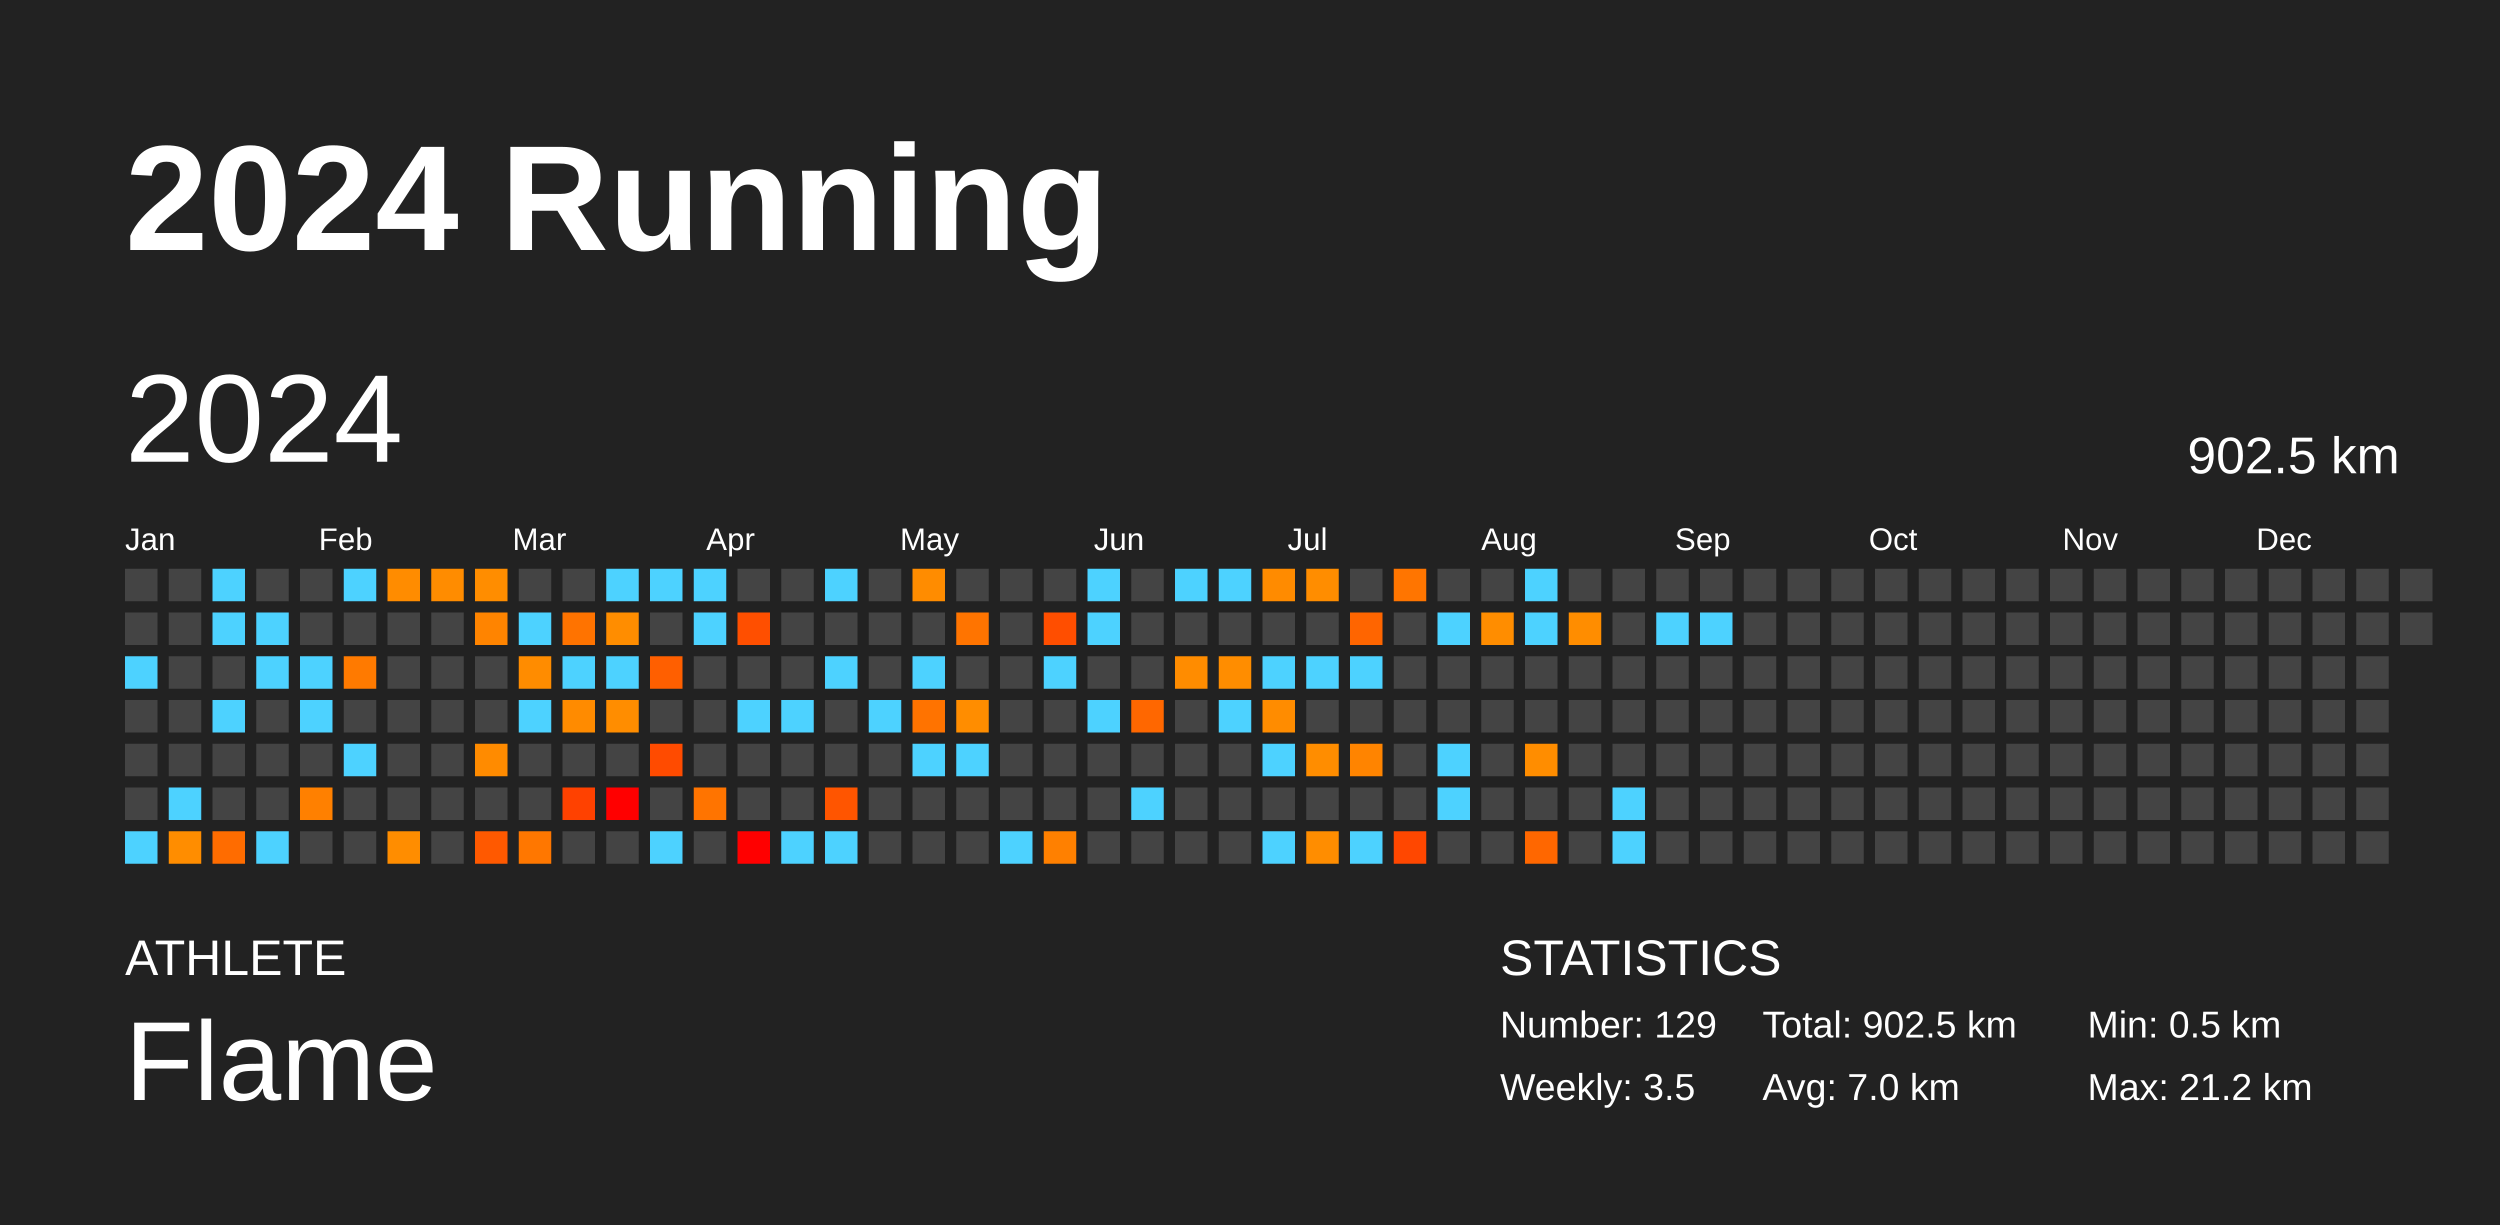
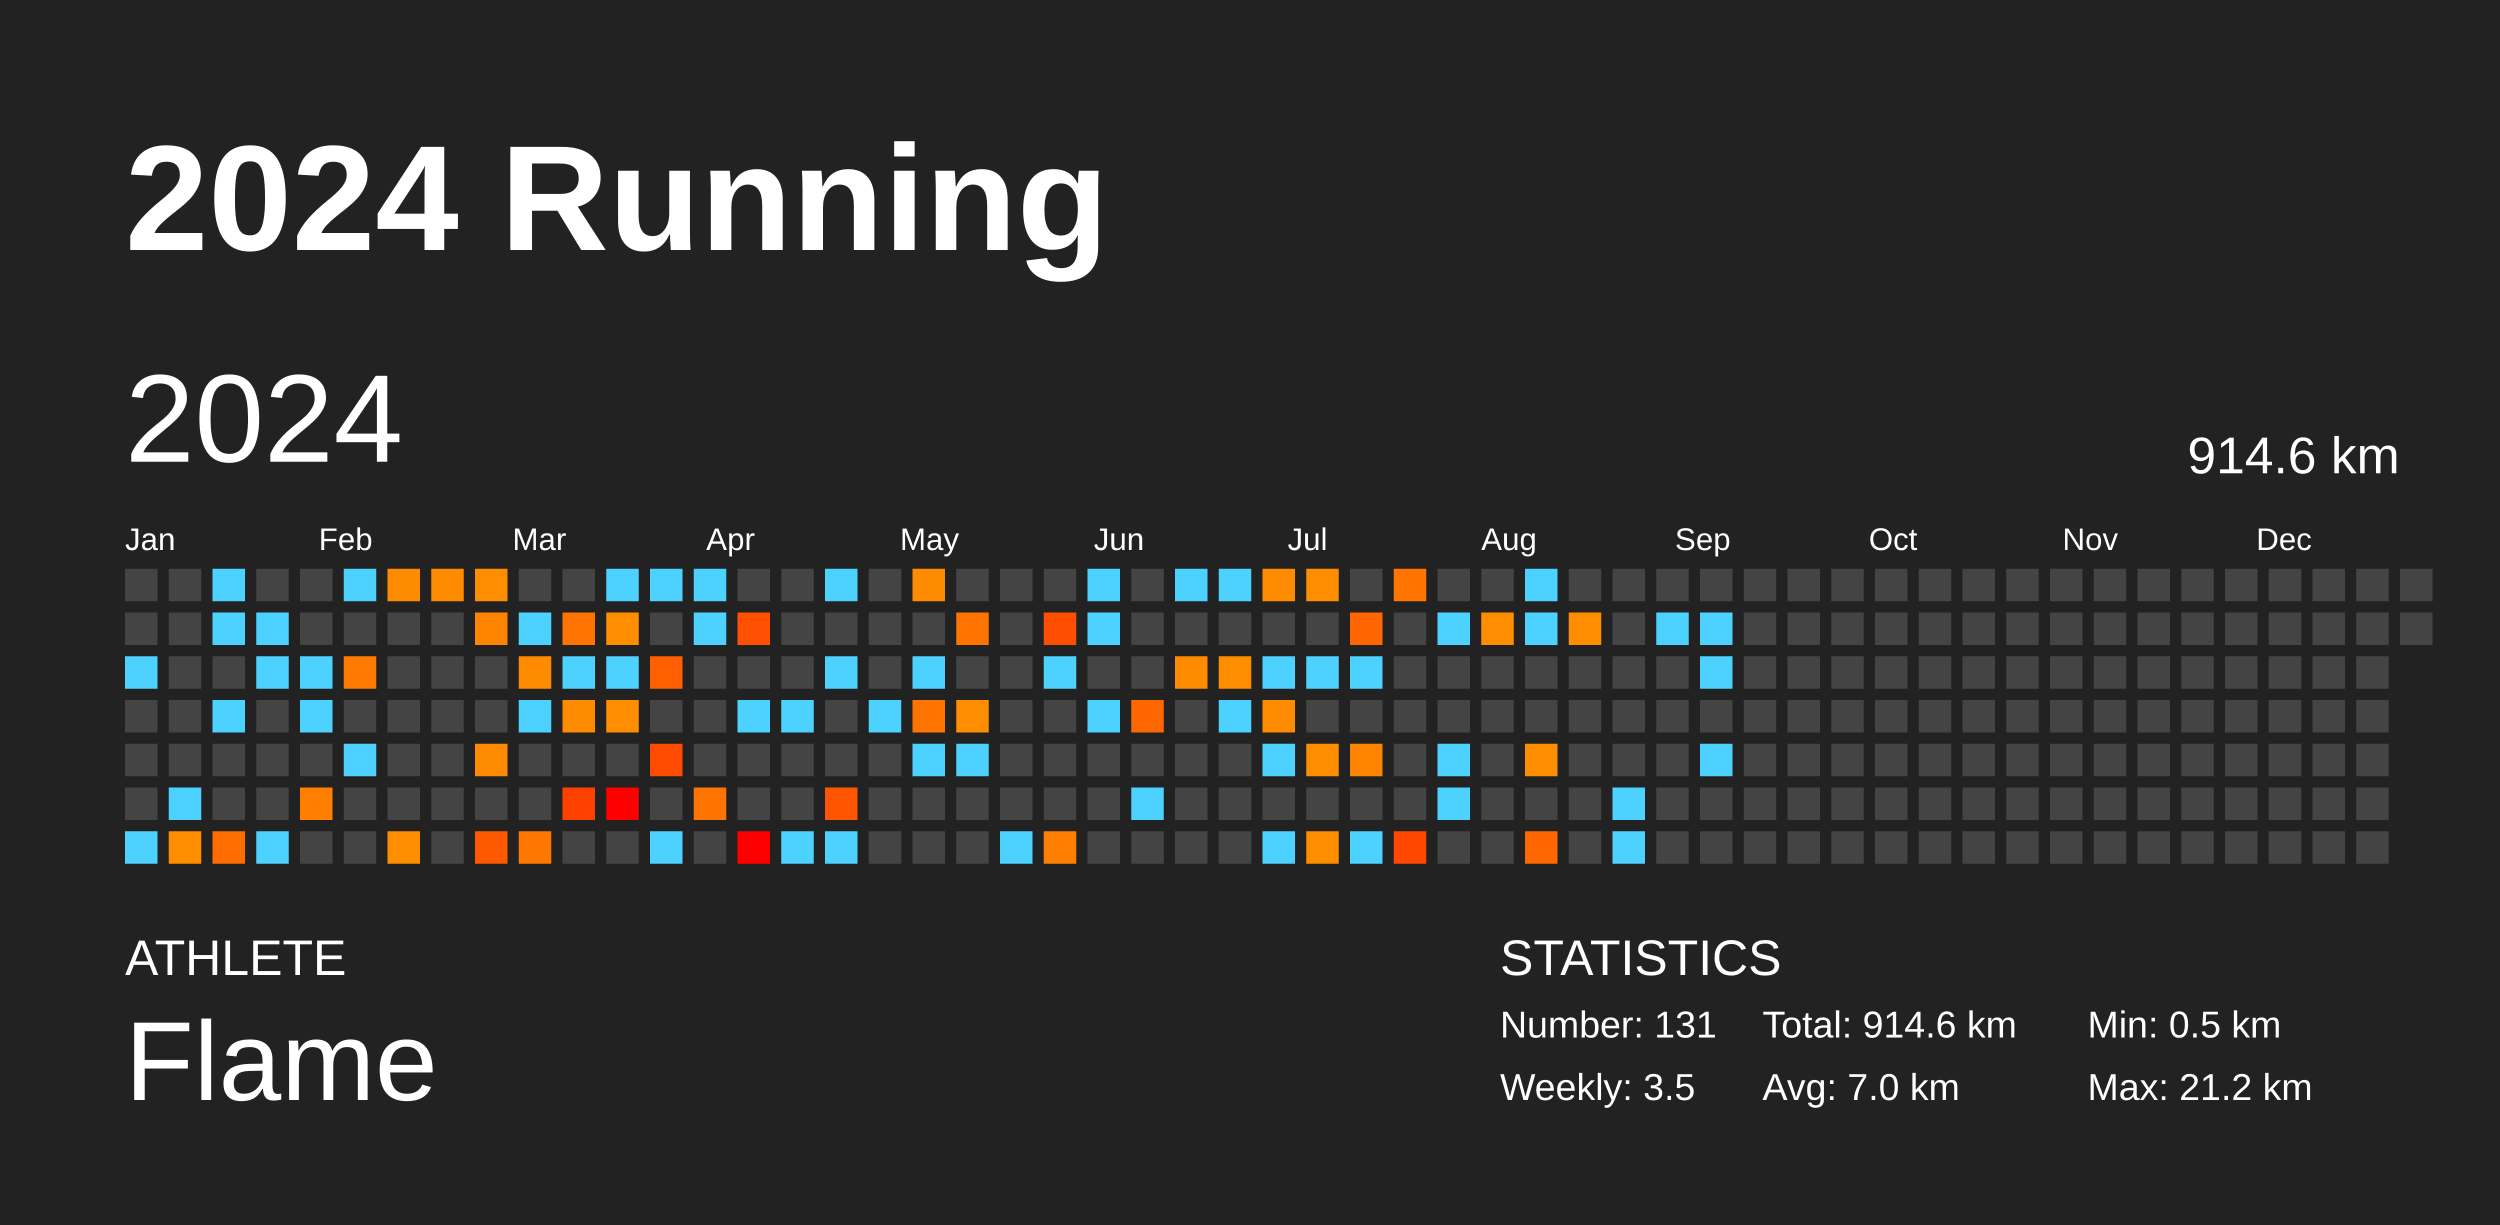
<svg xmlns="http://www.w3.org/2000/svg" baseProfile="full" height="98mm" version="1.1" viewBox="0,0,200,98" width="200mm">
  <defs />
  <rect fill="#222222" height="98" width="200" x="0" y="0" />
  <text fill="#FFFFFF" style="font-size:12px; font-family:Arial; font-weight:bold;" x="10" y="20">2024 Running</text>
  <text fill="#FFFFFF" style="font-size:4px; font-family:Arial" x="10" y="78">ATHLETE</text>
  <text fill="#FFFFFF" style="font-size:9px; font-family:Arial" x="10" y="88">Flame</text>
  <text fill="#FFFFFF" style="font-size:4px; font-family:Arial" x="120" y="78">STATISTICS</text>
-   <text fill="#FFFFFF" style="font-size:3px; font-family:Arial" x="120" y="83">Number: 129</text>
+   <text fill="#FFFFFF" style="font-size:3px; font-family:Arial" x="120" y="83">Number: 131</text>
  <text fill="#FFFFFF" style="font-size:3px; font-family:Arial" x="120" y="88">Weekly: 3.5</text>
-   <text fill="#FFFFFF" style="font-size:3px; font-family:Arial" x="141" y="83">Total: 902.5 km</text>
+   <text fill="#FFFFFF" style="font-size:3px; font-family:Arial" x="141" y="83">Total: 914.6 km</text>
  <text fill="#FFFFFF" style="font-size:3px; font-family:Arial" x="141" y="88">Avg: 7.0 km</text>
  <text fill="#FFFFFF" style="font-size:3px; font-family:Arial" x="167" y="83">Min: 0.5 km</text>
  <text fill="#FFFFFF" style="font-size:3px; font-family:Arial" x="167" y="88">Max: 21.2 km</text>
  <text dominant-baseline="hanging" fill="#FFFFFF" style="font-size:10.0px; font-family:Arial;" x="10" y="30">2024</text>
-   <text dominant-baseline="hanging" fill="#FFFFFF" style="font-size:4.125px; font-family:Arial;" x="175" y="35">902.5 km</text>
+   <text dominant-baseline="hanging" fill="#FFFFFF" style="font-size:4.125px; font-family:Arial;" x="175" y="35">914.6 km</text>
  <text fill="#FFFFFF" style="font-size:2.5px; font-family:Arial" x="10.0" y="44">Jan</text>
  <text fill="#FFFFFF" style="font-size:2.5px; font-family:Arial" x="25.5" y="44">Feb</text>
  <text fill="#FFFFFF" style="font-size:2.5px; font-family:Arial" x="41.0" y="44">Mar</text>
  <text fill="#FFFFFF" style="font-size:2.5px; font-family:Arial" x="56.5" y="44">Apr</text>
  <text fill="#FFFFFF" style="font-size:2.5px; font-family:Arial" x="72.0" y="44">May</text>
  <text fill="#FFFFFF" style="font-size:2.5px; font-family:Arial" x="87.5" y="44">Jun</text>
  <text fill="#FFFFFF" style="font-size:2.5px; font-family:Arial" x="103.0" y="44">Jul</text>
  <text fill="#FFFFFF" style="font-size:2.5px; font-family:Arial" x="118.5" y="44">Aug</text>
  <text fill="#FFFFFF" style="font-size:2.5px; font-family:Arial" x="134.0" y="44">Sep</text>
  <text fill="#FFFFFF" style="font-size:2.5px; font-family:Arial" x="149.5" y="44">Oct</text>
  <text fill="#FFFFFF" style="font-size:2.5px; font-family:Arial" x="165.0" y="44">Nov</text>
  <text fill="#FFFFFF" style="font-size:2.5px; font-family:Arial" x="180.5" y="44">Dec</text>
  <rect fill="#444444" height="2.6" width="2.6" x="10.0" y="45.5" />
  <rect fill="#444444" height="2.6" width="2.6" x="10.0" y="49.0" />
  <rect fill="#4dd2ff" height="2.6" width="2.6" x="10.0" y="52.5" />
  <rect fill="#444444" height="2.6" width="2.6" x="10.0" y="56.0" />
  <rect fill="#444444" height="2.6" width="2.6" x="10.0" y="59.5" />
  <rect fill="#444444" height="2.6" width="2.6" x="10.0" y="63.0" />
  <rect fill="#4dd2ff" height="2.6" width="2.6" x="10.0" y="66.5" />
  <rect fill="#444444" height="2.6" width="2.6" x="13.5" y="45.5" />
  <rect fill="#444444" height="2.6" width="2.6" x="13.5" y="49.0" />
  <rect fill="#444444" height="2.6" width="2.6" x="13.5" y="52.5" />
  <rect fill="#444444" height="2.6" width="2.6" x="13.5" y="56.0" />
  <rect fill="#444444" height="2.6" width="2.6" x="13.5" y="59.5" />
  <rect fill="#4dd2ff" height="2.6" width="2.6" x="13.5" y="63.0" />
  <rect fill="#ff8d00" height="2.6" width="2.6" x="13.5" y="66.5" />
  <rect fill="#4dd2ff" height="2.6" width="2.6" x="17.0" y="45.5" />
  <rect fill="#4dd2ff" height="2.6" width="2.6" x="17.0" y="49.0" />
  <rect fill="#444444" height="2.6" width="2.6" x="17.0" y="52.5" />
  <rect fill="#4dd2ff" height="2.6" width="2.6" x="17.0" y="56.0" />
  <rect fill="#444444" height="2.6" width="2.6" x="17.0" y="59.5" />
  <rect fill="#444444" height="2.6" width="2.6" x="17.0" y="63.0" />
  <rect fill="#ff6c00" height="2.6" width="2.6" x="17.0" y="66.5" />
  <rect fill="#444444" height="2.6" width="2.6" x="20.5" y="45.5" />
  <rect fill="#4dd2ff" height="2.6" width="2.6" x="20.5" y="49.0" />
  <rect fill="#4dd2ff" height="2.6" width="2.6" x="20.5" y="52.5" />
  <rect fill="#444444" height="2.6" width="2.6" x="20.5" y="56.0" />
  <rect fill="#444444" height="2.6" width="2.6" x="20.5" y="59.5" />
  <rect fill="#444444" height="2.6" width="2.6" x="20.5" y="63.0" />
  <rect fill="#4dd2ff" height="2.6" width="2.6" x="20.5" y="66.5" />
  <rect fill="#444444" height="2.6" width="2.6" x="24.0" y="45.5" />
  <rect fill="#444444" height="2.6" width="2.6" x="24.0" y="49.0" />
  <rect fill="#4dd2ff" height="2.6" width="2.6" x="24.0" y="52.5" />
  <rect fill="#4dd2ff" height="2.6" width="2.6" x="24.0" y="56.0" />
  <rect fill="#444444" height="2.6" width="2.6" x="24.0" y="59.5" />
  <rect fill="#ff8000" height="2.6" width="2.6" x="24.0" y="63.0" />
  <rect fill="#444444" height="2.6" width="2.6" x="24.0" y="66.5" />
  <rect fill="#4dd2ff" height="2.6" width="2.6" x="27.5" y="45.5" />
  <rect fill="#444444" height="2.6" width="2.6" x="27.5" y="49.0" />
  <rect fill="#ff7a00" height="2.6" width="2.6" x="27.5" y="52.5" />
  <rect fill="#444444" height="2.6" width="2.6" x="27.5" y="56.0" />
  <rect fill="#4dd2ff" height="2.6" width="2.6" x="27.5" y="59.5" />
  <rect fill="#444444" height="2.6" width="2.6" x="27.5" y="63.0" />
  <rect fill="#444444" height="2.6" width="2.6" x="27.5" y="66.5" />
  <rect fill="#ff8c00" height="2.6" width="2.6" x="31.0" y="45.5" />
  <rect fill="#444444" height="2.6" width="2.6" x="31.0" y="49.0" />
  <rect fill="#444444" height="2.6" width="2.6" x="31.0" y="52.5" />
  <rect fill="#444444" height="2.6" width="2.6" x="31.0" y="56.0" />
  <rect fill="#444444" height="2.6" width="2.6" x="31.0" y="59.5" />
  <rect fill="#444444" height="2.6" width="2.6" x="31.0" y="63.0" />
  <rect fill="#ff8d00" height="2.6" width="2.6" x="31.0" y="66.5" />
  <rect fill="#ff8c00" height="2.6" width="2.6" x="34.5" y="45.5" />
  <rect fill="#444444" height="2.6" width="2.6" x="34.5" y="49.0" />
  <rect fill="#444444" height="2.6" width="2.6" x="34.5" y="52.5" />
  <rect fill="#444444" height="2.6" width="2.6" x="34.5" y="56.0" />
  <rect fill="#444444" height="2.6" width="2.6" x="34.5" y="59.5" />
  <rect fill="#444444" height="2.6" width="2.6" x="34.5" y="63.0" />
  <rect fill="#444444" height="2.6" width="2.6" x="34.5" y="66.5" />
  <rect fill="#ff8d00" height="2.6" width="2.6" x="38.0" y="45.5" />
  <rect fill="#ff8400" height="2.6" width="2.6" x="38.0" y="49.0" />
  <rect fill="#444444" height="2.6" width="2.6" x="38.0" y="52.5" />
  <rect fill="#444444" height="2.6" width="2.6" x="38.0" y="56.0" />
  <rect fill="#ff8b00" height="2.6" width="2.6" x="38.0" y="59.5" />
  <rect fill="#444444" height="2.6" width="2.6" x="38.0" y="63.0" />
  <rect fill="#ff5900" height="2.6" width="2.6" x="38.0" y="66.5" />
  <rect fill="#444444" height="2.6" width="2.6" x="41.5" y="45.5" />
  <rect fill="#4dd2ff" height="2.6" width="2.6" x="41.5" y="49.0" />
  <rect fill="#ff8c00" height="2.6" width="2.6" x="41.5" y="52.5" />
  <rect fill="#4dd2ff" height="2.6" width="2.6" x="41.5" y="56.0" />
  <rect fill="#444444" height="2.6" width="2.6" x="41.5" y="59.5" />
  <rect fill="#444444" height="2.6" width="2.6" x="41.5" y="63.0" />
  <rect fill="#ff7700" height="2.6" width="2.6" x="41.5" y="66.5" />
  <rect fill="#444444" height="2.6" width="2.6" x="45.0" y="45.5" />
  <rect fill="#ff7300" height="2.6" width="2.6" x="45.0" y="49.0" />
  <rect fill="#4dd2ff" height="2.6" width="2.6" x="45.0" y="52.5" />
  <rect fill="#ff8b00" height="2.6" width="2.6" x="45.0" y="56.0" />
  <rect fill="#444444" height="2.6" width="2.6" x="45.0" y="59.5" />
  <rect fill="#ff4100" height="2.6" width="2.6" x="45.0" y="63.0" />
  <rect fill="#444444" height="2.6" width="2.6" x="45.0" y="66.5" />
  <rect fill="#4dd2ff" height="2.6" width="2.6" x="48.5" y="45.5" />
  <rect fill="#ff8d00" height="2.6" width="2.6" x="48.5" y="49.0" />
  <rect fill="#4dd2ff" height="2.6" width="2.6" x="48.5" y="52.5" />
  <rect fill="#ff8d00" height="2.6" width="2.6" x="48.5" y="56.0" />
  <rect fill="#444444" height="2.6" width="2.6" x="48.5" y="59.5" />
  <rect fill="red" height="2.6" width="2.6" x="48.5" y="63.0" />
  <rect fill="#444444" height="2.6" width="2.6" x="48.5" y="66.5" />
  <rect fill="#4dd2ff" height="2.6" width="2.6" x="52.0" y="45.5" />
  <rect fill="#444444" height="2.6" width="2.6" x="52.0" y="49.0" />
  <rect fill="#ff5f00" height="2.6" width="2.6" x="52.0" y="52.5" />
  <rect fill="#444444" height="2.6" width="2.6" x="52.0" y="56.0" />
  <rect fill="#ff4b00" height="2.6" width="2.6" x="52.0" y="59.5" />
  <rect fill="#444444" height="2.6" width="2.6" x="52.0" y="63.0" />
  <rect fill="#4dd2ff" height="2.6" width="2.6" x="52.0" y="66.5" />
  <rect fill="#4dd2ff" height="2.6" width="2.6" x="55.5" y="45.5" />
  <rect fill="#4dd2ff" height="2.6" width="2.6" x="55.5" y="49.0" />
  <rect fill="#444444" height="2.6" width="2.6" x="55.5" y="52.5" />
  <rect fill="#444444" height="2.6" width="2.6" x="55.5" y="56.0" />
  <rect fill="#444444" height="2.6" width="2.6" x="55.5" y="59.5" />
  <rect fill="#ff7400" height="2.6" width="2.6" x="55.5" y="63.0" />
  <rect fill="#444444" height="2.6" width="2.6" x="55.5" y="66.5" />
  <rect fill="#444444" height="2.6" width="2.6" x="59.0" y="45.5" />
  <rect fill="#ff4f00" height="2.6" width="2.6" x="59.0" y="49.0" />
  <rect fill="#444444" height="2.6" width="2.6" x="59.0" y="52.5" />
  <rect fill="#4dd2ff" height="2.6" width="2.6" x="59.0" y="56.0" />
  <rect fill="#444444" height="2.6" width="2.6" x="59.0" y="59.5" />
  <rect fill="#444444" height="2.6" width="2.6" x="59.0" y="63.0" />
  <rect fill="red" height="2.6" width="2.6" x="59.0" y="66.5" />
  <rect fill="#444444" height="2.6" width="2.6" x="62.5" y="45.5" />
  <rect fill="#444444" height="2.6" width="2.6" x="62.5" y="49.0" />
  <rect fill="#444444" height="2.6" width="2.6" x="62.5" y="52.5" />
  <rect fill="#4dd2ff" height="2.6" width="2.6" x="62.5" y="56.0" />
  <rect fill="#444444" height="2.6" width="2.6" x="62.5" y="59.5" />
  <rect fill="#444444" height="2.6" width="2.6" x="62.5" y="63.0" />
  <rect fill="#4dd2ff" height="2.6" width="2.6" x="62.5" y="66.5" />
  <rect fill="#4dd2ff" height="2.6" width="2.6" x="66.0" y="45.5" />
  <rect fill="#444444" height="2.6" width="2.6" x="66.0" y="49.0" />
  <rect fill="#4dd2ff" height="2.6" width="2.6" x="66.0" y="52.5" />
  <rect fill="#444444" height="2.6" width="2.6" x="66.0" y="56.0" />
  <rect fill="#444444" height="2.6" width="2.6" x="66.0" y="59.5" />
  <rect fill="#ff5500" height="2.6" width="2.6" x="66.0" y="63.0" />
  <rect fill="#4dd2ff" height="2.6" width="2.6" x="66.0" y="66.5" />
  <rect fill="#444444" height="2.6" width="2.6" x="69.5" y="45.5" />
  <rect fill="#444444" height="2.6" width="2.6" x="69.5" y="49.0" />
  <rect fill="#444444" height="2.6" width="2.6" x="69.5" y="52.5" />
  <rect fill="#4dd2ff" height="2.6" width="2.6" x="69.5" y="56.0" />
  <rect fill="#444444" height="2.6" width="2.6" x="69.5" y="59.5" />
  <rect fill="#444444" height="2.6" width="2.6" x="69.5" y="63.0" />
  <rect fill="#444444" height="2.6" width="2.6" x="69.5" y="66.5" />
  <rect fill="#ff8c00" height="2.6" width="2.6" x="73.0" y="45.5" />
  <rect fill="#444444" height="2.6" width="2.6" x="73.0" y="49.0" />
  <rect fill="#4dd2ff" height="2.6" width="2.6" x="73.0" y="52.5" />
  <rect fill="#ff7300" height="2.6" width="2.6" x="73.0" y="56.0" />
  <rect fill="#4dd2ff" height="2.6" width="2.6" x="73.0" y="59.5" />
  <rect fill="#444444" height="2.6" width="2.6" x="73.0" y="63.0" />
  <rect fill="#444444" height="2.6" width="2.6" x="73.0" y="66.5" />
  <rect fill="#444444" height="2.6" width="2.6" x="76.5" y="45.5" />
  <rect fill="#ff7400" height="2.6" width="2.6" x="76.5" y="49.0" />
  <rect fill="#444444" height="2.6" width="2.6" x="76.5" y="52.5" />
  <rect fill="#ff8d00" height="2.6" width="2.6" x="76.5" y="56.0" />
  <rect fill="#4dd2ff" height="2.6" width="2.6" x="76.5" y="59.5" />
  <rect fill="#444444" height="2.6" width="2.6" x="76.5" y="63.0" />
  <rect fill="#444444" height="2.6" width="2.6" x="76.5" y="66.5" />
  <rect fill="#444444" height="2.6" width="2.6" x="80.0" y="45.5" />
  <rect fill="#444444" height="2.6" width="2.6" x="80.0" y="49.0" />
  <rect fill="#444444" height="2.6" width="2.6" x="80.0" y="52.5" />
  <rect fill="#444444" height="2.6" width="2.6" x="80.0" y="56.0" />
  <rect fill="#444444" height="2.6" width="2.6" x="80.0" y="59.5" />
  <rect fill="#444444" height="2.6" width="2.6" x="80.0" y="63.0" />
  <rect fill="#4dd2ff" height="2.6" width="2.6" x="80.0" y="66.5" />
  <rect fill="#444444" height="2.6" width="2.6" x="83.5" y="45.5" />
  <rect fill="#ff4e00" height="2.6" width="2.6" x="83.5" y="49.0" />
  <rect fill="#4dd2ff" height="2.6" width="2.6" x="83.5" y="52.5" />
  <rect fill="#444444" height="2.6" width="2.6" x="83.5" y="56.0" />
  <rect fill="#444444" height="2.6" width="2.6" x="83.5" y="59.5" />
  <rect fill="#444444" height="2.6" width="2.6" x="83.5" y="63.0" />
  <rect fill="#ff8000" height="2.6" width="2.6" x="83.5" y="66.5" />
  <rect fill="#4dd2ff" height="2.6" width="2.6" x="87.0" y="45.5" />
  <rect fill="#4dd2ff" height="2.6" width="2.6" x="87.0" y="49.0" />
  <rect fill="#444444" height="2.6" width="2.6" x="87.0" y="52.5" />
  <rect fill="#4dd2ff" height="2.6" width="2.6" x="87.0" y="56.0" />
  <rect fill="#444444" height="2.6" width="2.6" x="87.0" y="59.5" />
  <rect fill="#444444" height="2.6" width="2.6" x="87.0" y="63.0" />
  <rect fill="#444444" height="2.6" width="2.6" x="87.0" y="66.5" />
  <rect fill="#444444" height="2.6" width="2.6" x="90.5" y="45.5" />
  <rect fill="#444444" height="2.6" width="2.6" x="90.5" y="49.0" />
  <rect fill="#444444" height="2.6" width="2.6" x="90.5" y="52.5" />
  <rect fill="#ff6700" height="2.6" width="2.6" x="90.5" y="56.0" />
  <rect fill="#444444" height="2.6" width="2.6" x="90.5" y="59.5" />
  <rect fill="#4dd2ff" height="2.6" width="2.6" x="90.5" y="63.0" />
  <rect fill="#444444" height="2.6" width="2.6" x="90.5" y="66.5" />
  <rect fill="#4dd2ff" height="2.6" width="2.6" x="94.0" y="45.5" />
  <rect fill="#444444" height="2.6" width="2.6" x="94.0" y="49.0" />
  <rect fill="#ff8c00" height="2.6" width="2.6" x="94.0" y="52.5" />
  <rect fill="#444444" height="2.6" width="2.6" x="94.0" y="56.0" />
  <rect fill="#444444" height="2.6" width="2.6" x="94.0" y="59.5" />
  <rect fill="#444444" height="2.6" width="2.6" x="94.0" y="63.0" />
  <rect fill="#444444" height="2.6" width="2.6" x="94.0" y="66.5" />
  <rect fill="#4dd2ff" height="2.6" width="2.6" x="97.5" y="45.5" />
  <rect fill="#444444" height="2.6" width="2.6" x="97.5" y="49.0" />
  <rect fill="#ff8d00" height="2.6" width="2.6" x="97.5" y="52.5" />
  <rect fill="#4dd2ff" height="2.6" width="2.6" x="97.5" y="56.0" />
  <rect fill="#444444" height="2.6" width="2.6" x="97.5" y="59.5" />
  <rect fill="#444444" height="2.6" width="2.6" x="97.5" y="63.0" />
  <rect fill="#444444" height="2.6" width="2.6" x="97.5" y="66.5" />
  <rect fill="#ff8b00" height="2.6" width="2.6" x="101.0" y="45.5" />
  <rect fill="#444444" height="2.6" width="2.6" x="101.0" y="49.0" />
  <rect fill="#4dd2ff" height="2.6" width="2.6" x="101.0" y="52.5" />
  <rect fill="#ff8c00" height="2.6" width="2.6" x="101.0" y="56.0" />
  <rect fill="#4dd2ff" height="2.6" width="2.6" x="101.0" y="59.5" />
  <rect fill="#444444" height="2.6" width="2.6" x="101.0" y="63.0" />
  <rect fill="#4dd2ff" height="2.6" width="2.6" x="101.0" y="66.5" />
  <rect fill="#ff8d00" height="2.6" width="2.6" x="104.5" y="45.5" />
  <rect fill="#444444" height="2.6" width="2.6" x="104.5" y="49.0" />
  <rect fill="#4dd2ff" height="2.6" width="2.6" x="104.5" y="52.5" />
  <rect fill="#444444" height="2.6" width="2.6" x="104.5" y="56.0" />
  <rect fill="#ff8d00" height="2.6" width="2.6" x="104.5" y="59.5" />
  <rect fill="#444444" height="2.6" width="2.6" x="104.5" y="63.0" />
  <rect fill="#ff8d00" height="2.6" width="2.6" x="104.5" y="66.5" />
  <rect fill="#444444" height="2.6" width="2.6" x="108.0" y="45.5" />
  <rect fill="#ff6500" height="2.6" width="2.6" x="108.0" y="49.0" />
  <rect fill="#4dd2ff" height="2.6" width="2.6" x="108.0" y="52.5" />
  <rect fill="#444444" height="2.6" width="2.6" x="108.0" y="56.0" />
  <rect fill="#ff8400" height="2.6" width="2.6" x="108.0" y="59.5" />
  <rect fill="#444444" height="2.6" width="2.6" x="108.0" y="63.0" />
  <rect fill="#4dd2ff" height="2.6" width="2.6" x="108.0" y="66.5" />
  <rect fill="#ff7500" height="2.6" width="2.6" x="111.5" y="45.5" />
  <rect fill="#444444" height="2.6" width="2.6" x="111.5" y="49.0" />
  <rect fill="#444444" height="2.6" width="2.6" x="111.5" y="52.5" />
  <rect fill="#444444" height="2.6" width="2.6" x="111.5" y="56.0" />
  <rect fill="#444444" height="2.6" width="2.6" x="111.5" y="59.5" />
  <rect fill="#444444" height="2.6" width="2.6" x="111.5" y="63.0" />
  <rect fill="#ff4700" height="2.6" width="2.6" x="111.5" y="66.5" />
  <rect fill="#444444" height="2.6" width="2.6" x="115.0" y="45.5" />
  <rect fill="#4dd2ff" height="2.6" width="2.6" x="115.0" y="49.0" />
  <rect fill="#444444" height="2.6" width="2.6" x="115.0" y="52.5" />
  <rect fill="#444444" height="2.6" width="2.6" x="115.0" y="56.0" />
  <rect fill="#4dd2ff" height="2.6" width="2.6" x="115.0" y="59.5" />
  <rect fill="#4dd2ff" height="2.6" width="2.6" x="115.0" y="63.0" />
  <rect fill="#444444" height="2.6" width="2.6" x="115.0" y="66.5" />
  <rect fill="#444444" height="2.6" width="2.6" x="118.5" y="45.5" />
  <rect fill="#ff8d00" height="2.6" width="2.6" x="118.5" y="49.0" />
  <rect fill="#444444" height="2.6" width="2.6" x="118.5" y="52.5" />
  <rect fill="#444444" height="2.6" width="2.6" x="118.5" y="56.0" />
  <rect fill="#444444" height="2.6" width="2.6" x="118.5" y="59.5" />
  <rect fill="#444444" height="2.6" width="2.6" x="118.5" y="63.0" />
  <rect fill="#444444" height="2.6" width="2.6" x="118.5" y="66.5" />
  <rect fill="#4dd2ff" height="2.6" width="2.6" x="122.0" y="45.5" />
  <rect fill="#4dd2ff" height="2.6" width="2.6" x="122.0" y="49.0" />
  <rect fill="#444444" height="2.6" width="2.6" x="122.0" y="52.5" />
  <rect fill="#444444" height="2.6" width="2.6" x="122.0" y="56.0" />
  <rect fill="#ff8d00" height="2.6" width="2.6" x="122.0" y="59.5" />
  <rect fill="#444444" height="2.6" width="2.6" x="122.0" y="63.0" />
  <rect fill="#ff6700" height="2.6" width="2.6" x="122.0" y="66.5" />
  <rect fill="#444444" height="2.6" width="2.6" x="125.5" y="45.5" />
  <rect fill="#ff8d00" height="2.6" width="2.6" x="125.5" y="49.0" />
  <rect fill="#444444" height="2.6" width="2.6" x="125.5" y="52.5" />
  <rect fill="#444444" height="2.6" width="2.6" x="125.5" y="56.0" />
  <rect fill="#444444" height="2.6" width="2.6" x="125.5" y="59.5" />
  <rect fill="#444444" height="2.6" width="2.6" x="125.5" y="63.0" />
  <rect fill="#444444" height="2.6" width="2.6" x="125.5" y="66.5" />
  <rect fill="#444444" height="2.6" width="2.6" x="129.0" y="45.5" />
  <rect fill="#444444" height="2.6" width="2.6" x="129.0" y="49.0" />
  <rect fill="#444444" height="2.6" width="2.6" x="129.0" y="52.5" />
  <rect fill="#444444" height="2.6" width="2.6" x="129.0" y="56.0" />
  <rect fill="#444444" height="2.6" width="2.6" x="129.0" y="59.5" />
  <rect fill="#4dd2ff" height="2.6" width="2.6" x="129.0" y="63.0" />
  <rect fill="#4dd2ff" height="2.6" width="2.6" x="129.0" y="66.5" />
  <rect fill="#444444" height="2.6" width="2.6" x="132.5" y="45.5" />
  <rect fill="#4dd2ff" height="2.6" width="2.6" x="132.5" y="49.0" />
  <rect fill="#444444" height="2.6" width="2.6" x="132.5" y="52.5" />
  <rect fill="#444444" height="2.6" width="2.6" x="132.5" y="56.0" />
  <rect fill="#444444" height="2.6" width="2.6" x="132.5" y="59.5" />
  <rect fill="#444444" height="2.6" width="2.6" x="132.5" y="63.0" />
  <rect fill="#444444" height="2.6" width="2.6" x="132.5" y="66.5" />
  <rect fill="#444444" height="2.6" width="2.6" x="136.0" y="45.5" />
  <rect fill="#4dd2ff" height="2.6" width="2.6" x="136.0" y="49.0" />
-   <rect fill="#444444" height="2.6" width="2.6" x="136.0" y="52.5" />
+   <rect fill="#4dd2ff" height="2.6" width="2.6" x="136.0" y="52.5" />
  <rect fill="#444444" height="2.6" width="2.6" x="136.0" y="56.0" />
-   <rect fill="#444444" height="2.6" width="2.6" x="136.0" y="59.5" />
+   <rect fill="#4dd2ff" height="2.6" width="2.6" x="136.0" y="59.5" />
  <rect fill="#444444" height="2.6" width="2.6" x="136.0" y="63.0" />
  <rect fill="#444444" height="2.6" width="2.6" x="136.0" y="66.5" />
  <rect fill="#444444" height="2.6" width="2.6" x="139.5" y="45.5" />
  <rect fill="#444444" height="2.6" width="2.6" x="139.5" y="49.0" />
  <rect fill="#444444" height="2.6" width="2.6" x="139.5" y="52.5" />
  <rect fill="#444444" height="2.6" width="2.6" x="139.5" y="56.0" />
  <rect fill="#444444" height="2.6" width="2.6" x="139.5" y="59.5" />
  <rect fill="#444444" height="2.6" width="2.6" x="139.5" y="63.0" />
  <rect fill="#444444" height="2.6" width="2.6" x="139.5" y="66.5" />
  <rect fill="#444444" height="2.6" width="2.6" x="143.0" y="45.5" />
  <rect fill="#444444" height="2.6" width="2.6" x="143.0" y="49.0" />
  <rect fill="#444444" height="2.6" width="2.6" x="143.0" y="52.5" />
  <rect fill="#444444" height="2.6" width="2.6" x="143.0" y="56.0" />
  <rect fill="#444444" height="2.6" width="2.6" x="143.0" y="59.5" />
  <rect fill="#444444" height="2.6" width="2.6" x="143.0" y="63.0" />
  <rect fill="#444444" height="2.6" width="2.6" x="143.0" y="66.5" />
  <rect fill="#444444" height="2.6" width="2.6" x="146.5" y="45.5" />
  <rect fill="#444444" height="2.6" width="2.6" x="146.5" y="49.0" />
  <rect fill="#444444" height="2.6" width="2.6" x="146.5" y="52.5" />
  <rect fill="#444444" height="2.6" width="2.6" x="146.5" y="56.0" />
  <rect fill="#444444" height="2.6" width="2.6" x="146.5" y="59.5" />
  <rect fill="#444444" height="2.6" width="2.6" x="146.5" y="63.0" />
  <rect fill="#444444" height="2.6" width="2.6" x="146.5" y="66.5" />
  <rect fill="#444444" height="2.6" width="2.6" x="150.0" y="45.5" />
  <rect fill="#444444" height="2.6" width="2.6" x="150.0" y="49.0" />
  <rect fill="#444444" height="2.6" width="2.6" x="150.0" y="52.5" />
  <rect fill="#444444" height="2.6" width="2.6" x="150.0" y="56.0" />
  <rect fill="#444444" height="2.6" width="2.6" x="150.0" y="59.5" />
  <rect fill="#444444" height="2.6" width="2.6" x="150.0" y="63.0" />
  <rect fill="#444444" height="2.6" width="2.6" x="150.0" y="66.5" />
  <rect fill="#444444" height="2.6" width="2.6" x="153.5" y="45.5" />
  <rect fill="#444444" height="2.6" width="2.6" x="153.5" y="49.0" />
  <rect fill="#444444" height="2.6" width="2.6" x="153.5" y="52.5" />
  <rect fill="#444444" height="2.6" width="2.6" x="153.5" y="56.0" />
  <rect fill="#444444" height="2.6" width="2.6" x="153.5" y="59.5" />
  <rect fill="#444444" height="2.6" width="2.6" x="153.5" y="63.0" />
  <rect fill="#444444" height="2.6" width="2.6" x="153.5" y="66.5" />
  <rect fill="#444444" height="2.6" width="2.6" x="157.0" y="45.5" />
  <rect fill="#444444" height="2.6" width="2.6" x="157.0" y="49.0" />
  <rect fill="#444444" height="2.6" width="2.6" x="157.0" y="52.5" />
  <rect fill="#444444" height="2.6" width="2.6" x="157.0" y="56.0" />
  <rect fill="#444444" height="2.6" width="2.6" x="157.0" y="59.5" />
  <rect fill="#444444" height="2.6" width="2.6" x="157.0" y="63.0" />
  <rect fill="#444444" height="2.6" width="2.6" x="157.0" y="66.5" />
  <rect fill="#444444" height="2.6" width="2.6" x="160.5" y="45.5" />
  <rect fill="#444444" height="2.6" width="2.6" x="160.5" y="49.0" />
  <rect fill="#444444" height="2.6" width="2.6" x="160.5" y="52.5" />
  <rect fill="#444444" height="2.6" width="2.6" x="160.5" y="56.0" />
  <rect fill="#444444" height="2.6" width="2.6" x="160.5" y="59.5" />
  <rect fill="#444444" height="2.6" width="2.6" x="160.5" y="63.0" />
  <rect fill="#444444" height="2.6" width="2.6" x="160.5" y="66.5" />
  <rect fill="#444444" height="2.6" width="2.6" x="164.0" y="45.5" />
  <rect fill="#444444" height="2.6" width="2.6" x="164.0" y="49.0" />
  <rect fill="#444444" height="2.6" width="2.6" x="164.0" y="52.5" />
  <rect fill="#444444" height="2.6" width="2.6" x="164.0" y="56.0" />
  <rect fill="#444444" height="2.6" width="2.6" x="164.0" y="59.5" />
  <rect fill="#444444" height="2.6" width="2.6" x="164.0" y="63.0" />
  <rect fill="#444444" height="2.6" width="2.6" x="164.0" y="66.5" />
  <rect fill="#444444" height="2.6" width="2.6" x="167.5" y="45.5" />
  <rect fill="#444444" height="2.6" width="2.6" x="167.5" y="49.0" />
  <rect fill="#444444" height="2.6" width="2.6" x="167.5" y="52.5" />
  <rect fill="#444444" height="2.6" width="2.6" x="167.5" y="56.0" />
  <rect fill="#444444" height="2.6" width="2.6" x="167.5" y="59.5" />
  <rect fill="#444444" height="2.6" width="2.6" x="167.5" y="63.0" />
  <rect fill="#444444" height="2.6" width="2.6" x="167.5" y="66.5" />
  <rect fill="#444444" height="2.6" width="2.6" x="171.0" y="45.5" />
  <rect fill="#444444" height="2.6" width="2.6" x="171.0" y="49.0" />
  <rect fill="#444444" height="2.6" width="2.6" x="171.0" y="52.5" />
  <rect fill="#444444" height="2.6" width="2.6" x="171.0" y="56.0" />
  <rect fill="#444444" height="2.6" width="2.6" x="171.0" y="59.5" />
  <rect fill="#444444" height="2.6" width="2.6" x="171.0" y="63.0" />
  <rect fill="#444444" height="2.6" width="2.6" x="171.0" y="66.5" />
  <rect fill="#444444" height="2.6" width="2.6" x="174.5" y="45.5" />
  <rect fill="#444444" height="2.6" width="2.6" x="174.5" y="49.0" />
  <rect fill="#444444" height="2.6" width="2.6" x="174.5" y="52.5" />
  <rect fill="#444444" height="2.6" width="2.6" x="174.5" y="56.0" />
  <rect fill="#444444" height="2.6" width="2.6" x="174.5" y="59.5" />
  <rect fill="#444444" height="2.6" width="2.6" x="174.5" y="63.0" />
  <rect fill="#444444" height="2.6" width="2.6" x="174.5" y="66.5" />
  <rect fill="#444444" height="2.6" width="2.6" x="178.0" y="45.5" />
  <rect fill="#444444" height="2.6" width="2.6" x="178.0" y="49.0" />
  <rect fill="#444444" height="2.6" width="2.6" x="178.0" y="52.5" />
  <rect fill="#444444" height="2.6" width="2.6" x="178.0" y="56.0" />
  <rect fill="#444444" height="2.6" width="2.6" x="178.0" y="59.5" />
  <rect fill="#444444" height="2.6" width="2.6" x="178.0" y="63.0" />
  <rect fill="#444444" height="2.6" width="2.6" x="178.0" y="66.5" />
  <rect fill="#444444" height="2.6" width="2.6" x="181.5" y="45.5" />
  <rect fill="#444444" height="2.6" width="2.6" x="181.5" y="49.0" />
  <rect fill="#444444" height="2.6" width="2.6" x="181.5" y="52.5" />
  <rect fill="#444444" height="2.6" width="2.6" x="181.5" y="56.0" />
  <rect fill="#444444" height="2.6" width="2.6" x="181.5" y="59.5" />
  <rect fill="#444444" height="2.6" width="2.6" x="181.5" y="63.0" />
  <rect fill="#444444" height="2.6" width="2.6" x="181.5" y="66.5" />
  <rect fill="#444444" height="2.6" width="2.6" x="185.0" y="45.5" />
  <rect fill="#444444" height="2.6" width="2.6" x="185.0" y="49.0" />
  <rect fill="#444444" height="2.6" width="2.6" x="185.0" y="52.5" />
  <rect fill="#444444" height="2.6" width="2.6" x="185.0" y="56.0" />
  <rect fill="#444444" height="2.6" width="2.6" x="185.0" y="59.5" />
  <rect fill="#444444" height="2.6" width="2.6" x="185.0" y="63.0" />
  <rect fill="#444444" height="2.6" width="2.6" x="185.0" y="66.5" />
  <rect fill="#444444" height="2.6" width="2.6" x="188.5" y="45.5" />
  <rect fill="#444444" height="2.6" width="2.6" x="188.5" y="49.0" />
  <rect fill="#444444" height="2.6" width="2.6" x="188.5" y="52.5" />
  <rect fill="#444444" height="2.6" width="2.6" x="188.5" y="56.0" />
  <rect fill="#444444" height="2.6" width="2.6" x="188.5" y="59.5" />
  <rect fill="#444444" height="2.6" width="2.6" x="188.5" y="63.0" />
  <rect fill="#444444" height="2.6" width="2.6" x="188.5" y="66.5" />
  <rect fill="#444444" height="2.6" width="2.6" x="192.0" y="45.5" />
  <rect fill="#444444" height="2.6" width="2.6" x="192.0" y="49.0" />
</svg>
